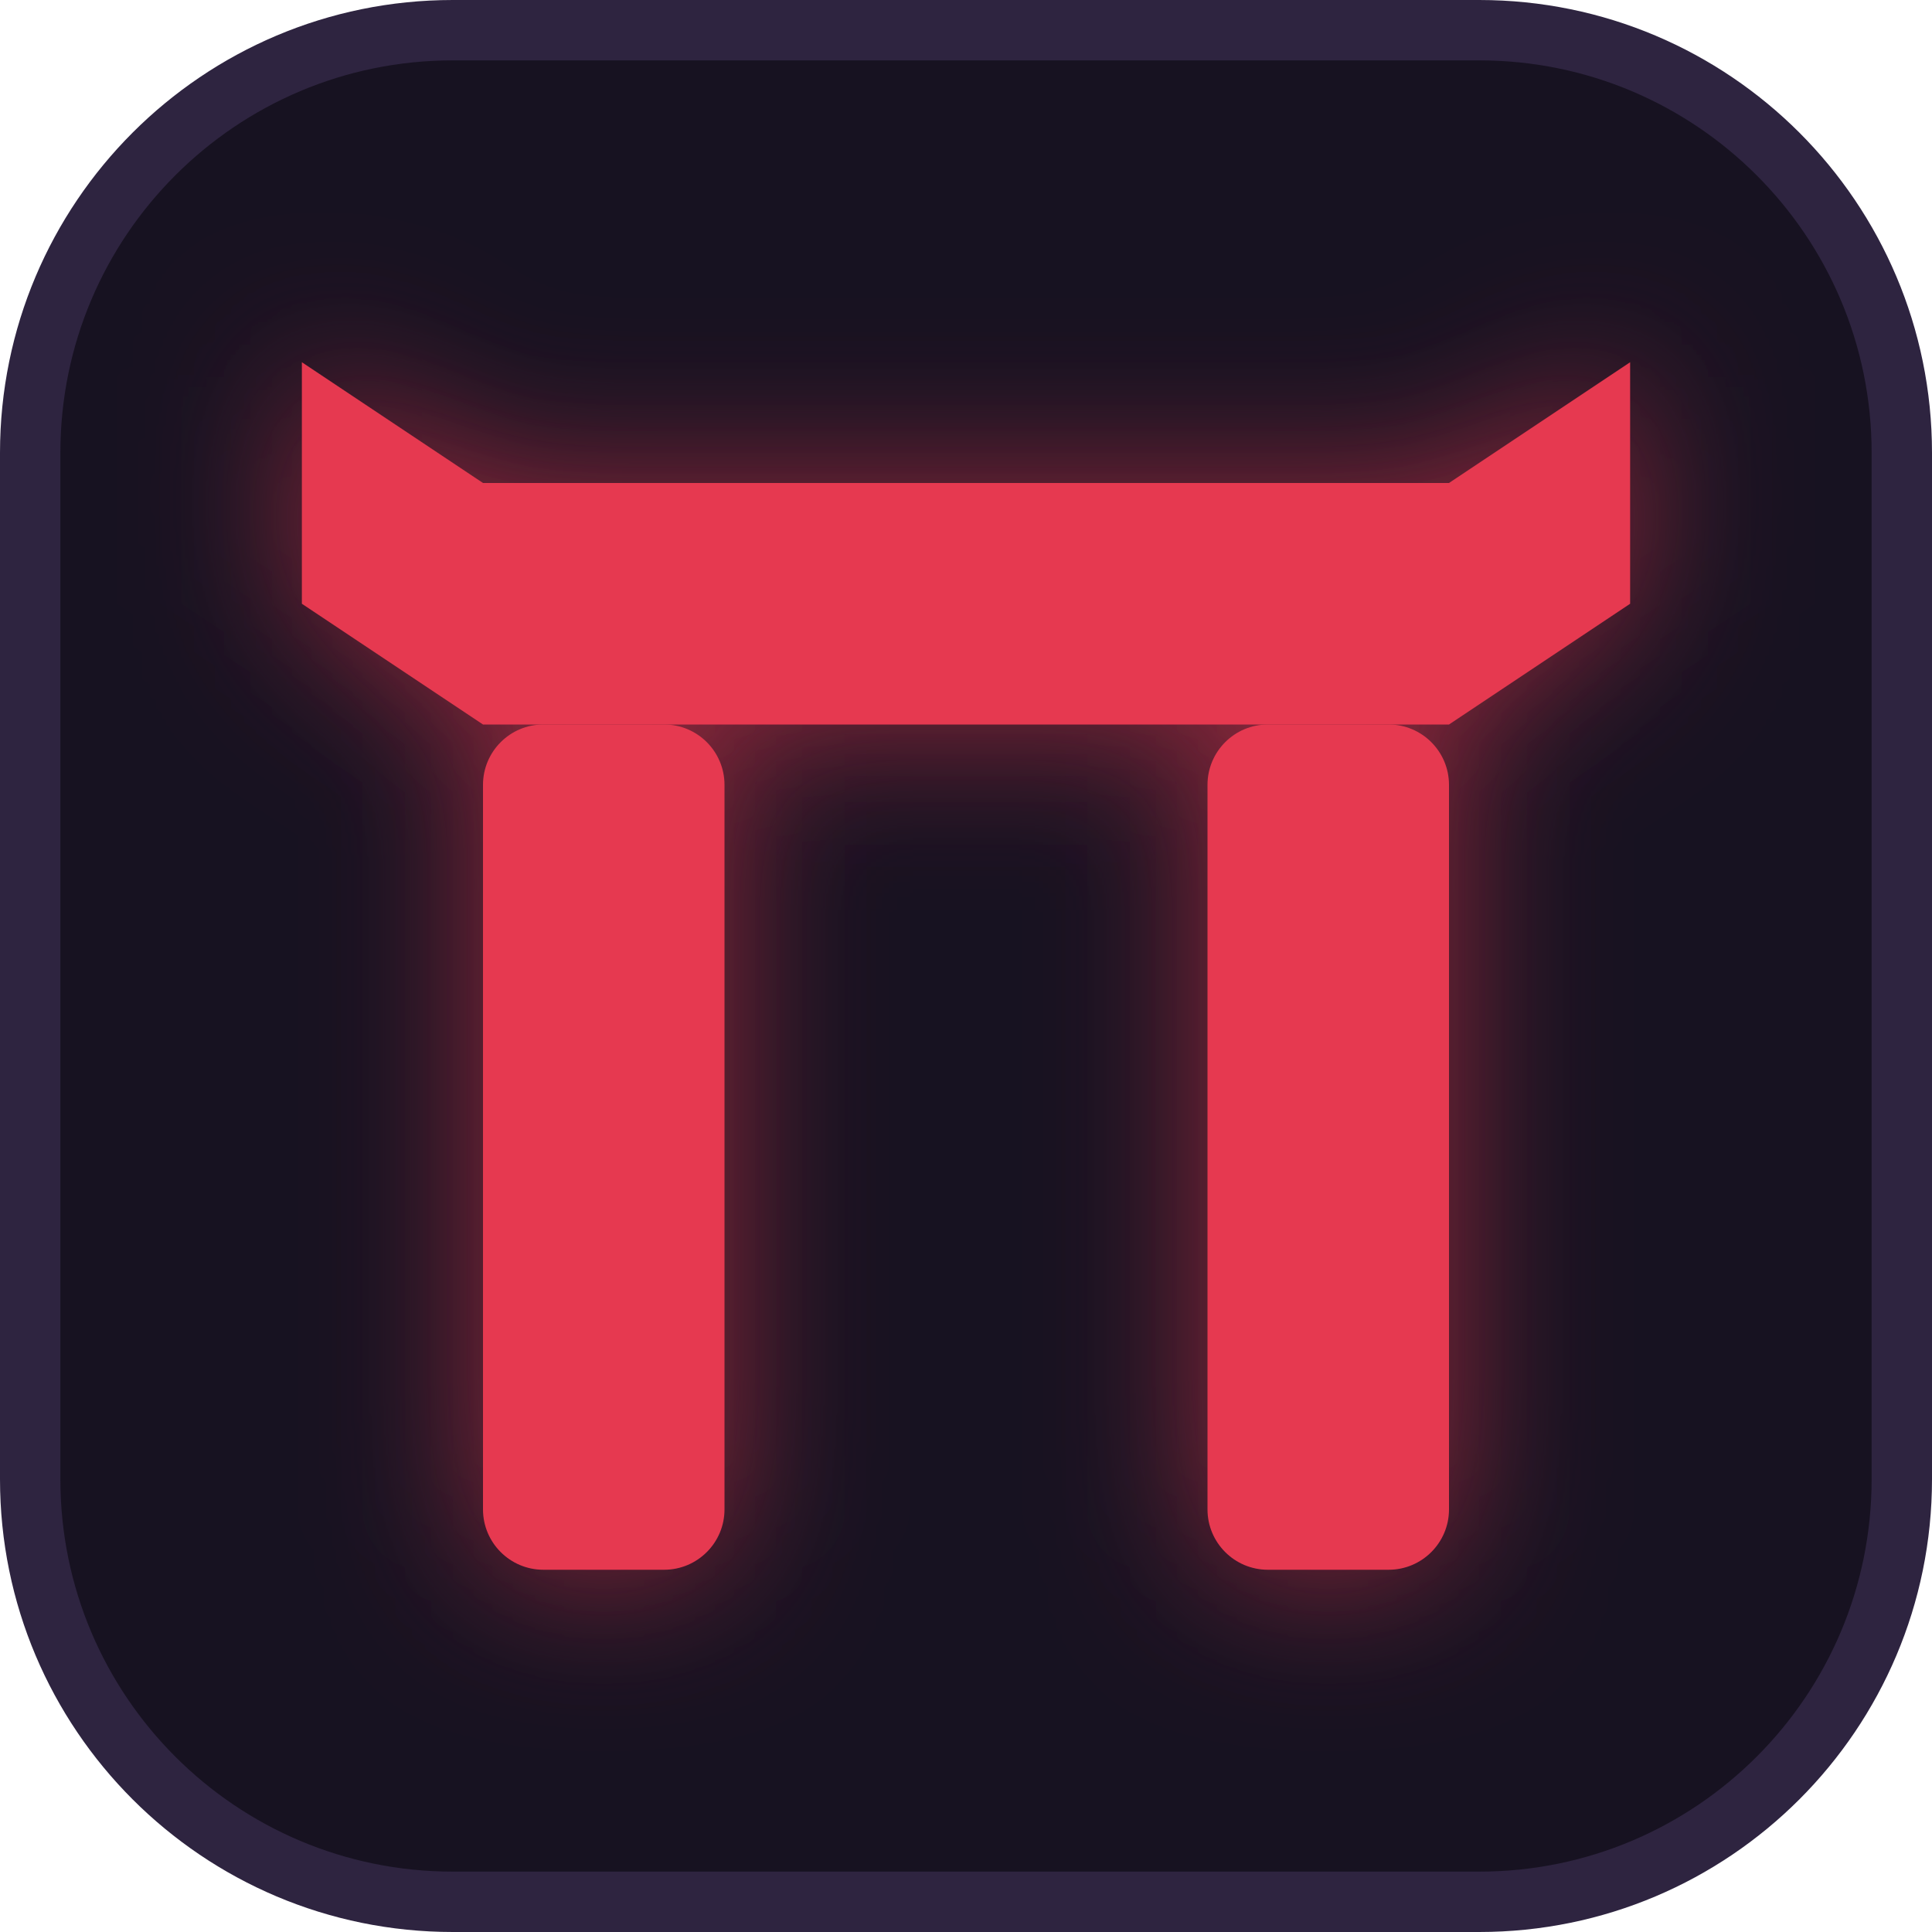
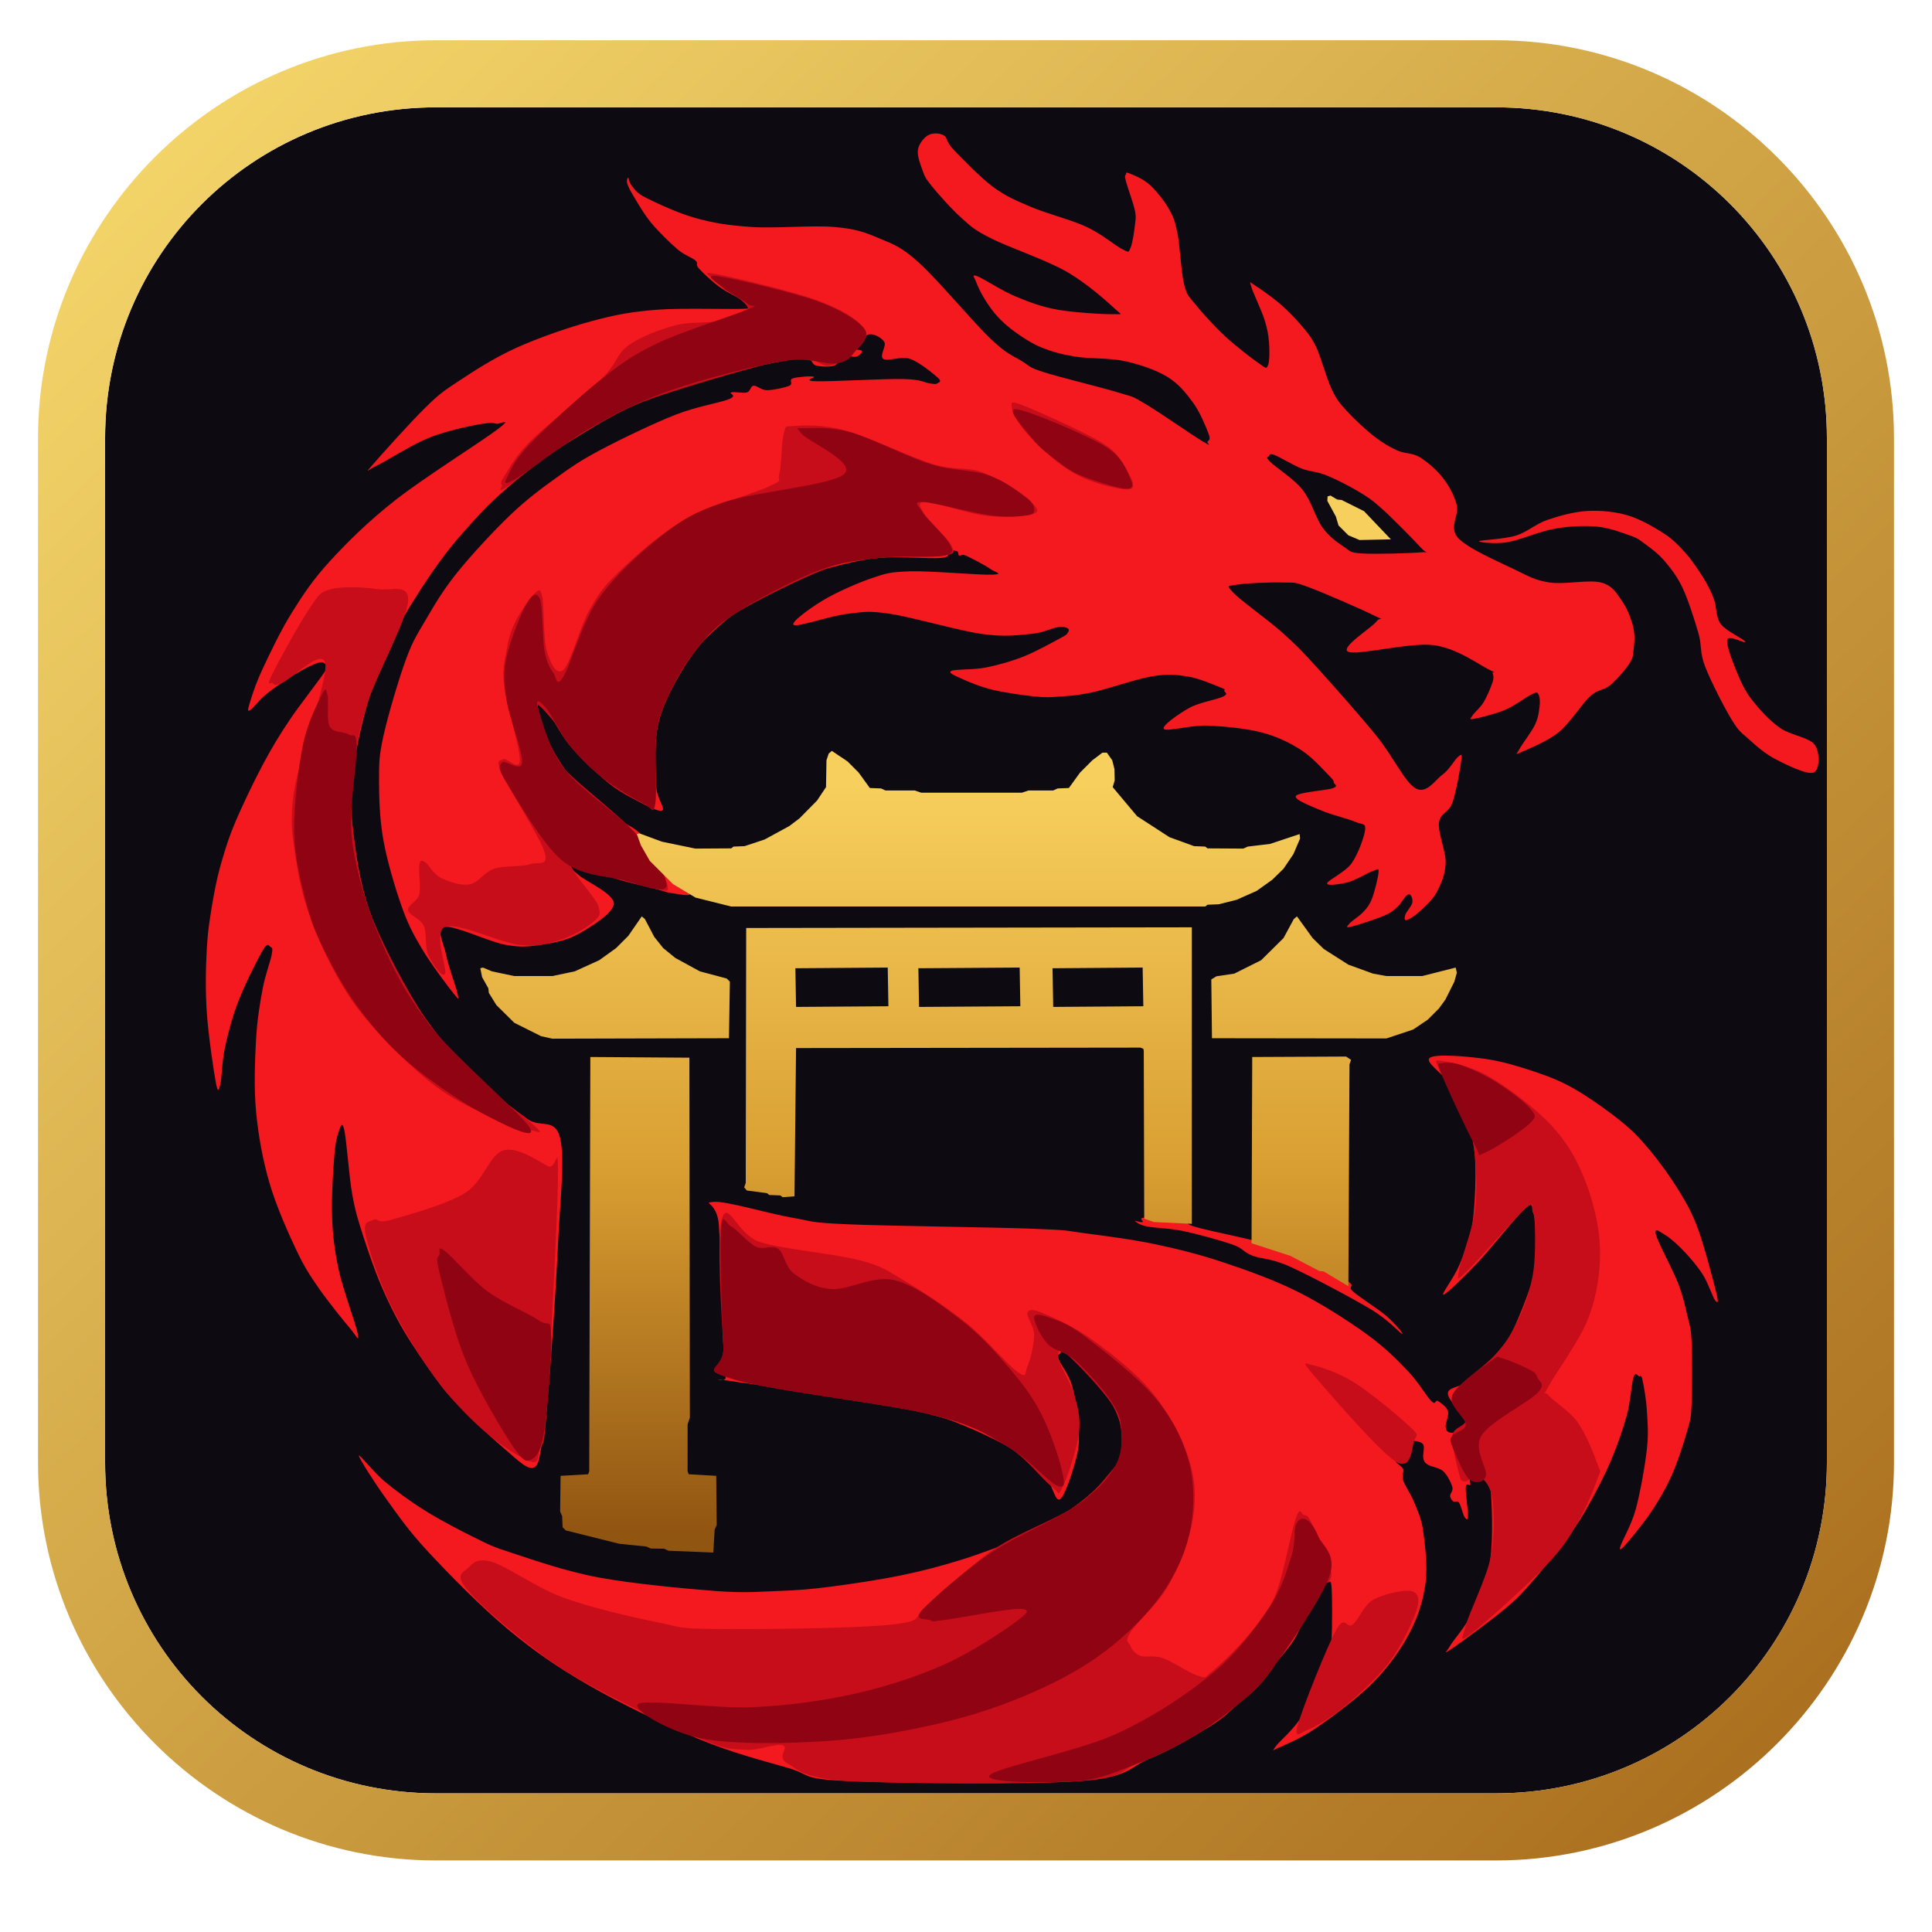
- <svg xmlns="http://www.w3.org/2000/svg" viewBox="0 0 32 32">
-   <rect x="0.5" y="0.5" width="31" height="31" rx="7" ry="7" fill="#171221" stroke="#2e2440" stroke-width="1" />
+ <svg xmlns="http://www.w3.org/2000/svg" viewBox="80 80 864 864">
  <defs>
-     <filter id="gate-glow" x="-60%" y="-60%" width="220%" height="220%">
-       <feGaussianBlur stdDeviation="1.3" />
-     </filter>
+     <linearGradient id="gold" x1="0" y1="0" x2="1" y2="1">
+       <stop offset="0" stop-color="#f8db6e" />
+       <stop offset="1" stop-color="#a6691a" />
+     </linearGradient>
+     <linearGradient id="gate" gradientUnits="userSpaceOnUse" x1="0" y1="430" x2="0" y2="765">
+       <stop offset="0" stop-color="#f7cf5d" />
+       <stop offset=".52" stop-color="#d99e31" />
+       <stop offset="1" stop-color="#915512" />
+     </linearGradient>
  </defs>
-   <g fill="#e63950" opacity="0.6" filter="url(#gate-glow)">
-     <rect x="8" y="12" width="4" height="14" rx="1" />
-     <rect x="20" y="12" width="4" height="14" rx="1" />
-     <path d="M5,10 L5,6 L8,8 L24,8 L27,6 L27,10 L24,12 L8,12 Z" />
-   </g>
-   <g fill="#e63950">
-     <rect x="8" y="12" width="4" height="14" rx="1" />
-     <rect x="20" y="12" width="4" height="14" rx="1" />
-     <path d="M5,10 L5,6 L8,8 L24,8 L27,6 L27,10 L24,12 L8,12 Z" />
-   </g>
+   <path fill="#0d0a12" d="M275 128H749C831 128 897 194 897 276V734C897 816 831 882 749 882H275C193 882 127 816 127 734V276C127 194 193 128 275 128Z" />
+   <path fill="#f3191e" fill-rule="evenodd" d="M318 736.5C314.9 736.8 309.6 731.2 304 726.5S289.4 713.1 284.5 708S278.5 701.5 274.5 696S264.5 681.8 260.5 675S253.5 662 250.5 655S244.7 639.8 242.5 633S238.9 621.9 237.5 614S235 590.2 234 585.5S232.2 584.1 231.5 586S230 590.7 229.5 597S228.2 615.5 228.5 624S229.6 639.2 231.5 648S239.2 672.2 240 676.5S239.4 677.4 236.5 674S226.5 661.8 222.5 656S216.2 646.8 212.5 639S203.5 619.3 200.5 609S195.5 587.7 194.5 577S194 554.2 194.5 545S196.3 528.3 197.5 522S200.9 510.1 201.5 507S201.7 503.8 201 503.5S199.9 500.9 197.5 505S189.3 520.7 186.5 528S181.8 542.8 180.5 549S179.2 562.5 178.5 565S177.5 569.3 176.5 564S173.2 543 172.5 533S172 512.7 172.5 504S174.3 487.7 175.5 481S177.8 469.7 179.5 464S182.5 454 185.5 447S193.5 429.5 197.5 422S204.8 409 209.5 402S222.8 384.2 225.5 380S226.1 377.6 225.5 377S224.2 375.8 222 376.5S215.8 379.2 212 381.5S202.3 387.8 199 390.5S193.2 396.8 192 397.5S190.6 398.1 191.5 395S194.3 385.8 197.5 379S205.5 362 210.5 354S219.8 339.4 227.5 331S244.5 313.3 257 303.5S295 277.7 302.5 272S303.1 269.9 302 269.5S299.3 269 296 269.5S286.7 271.2 282 272.5S273.7 274.8 268 277.5S251.6 286.8 248 288.5S242.8 292.3 246.5 288S263.6 268.8 270 262.5S278.2 255 285 250.5S301 240 311 235.5S334.5 226.3 345 223.5S362.4 219.4 374 218.5S407.8 218.5 414.5 218S416.1 217.1 414 215.5S405.6 211.1 402 208.5S394.3 202 392.5 200S392.6 197.9 391 196.5S386.2 194.2 383 191.5S374.8 183.9 371.5 180S365.3 171 363.5 168S360.9 163.4 360.5 162S360.7 159.3 361 159.5S361.2 161.5 362.5 163S364.2 166.1 369 168.5S383.2 175.3 391 177.5S405.7 180.8 416 181.5S443.5 180.7 453 181.5S466.7 183.8 473 186.5S482.7 190 491 197.5S515.3 224.2 523 231.5S533 239 537 241.5S539.8 244.2 547 246.5S572.5 253.2 580 255.5S585.7 256.8 592 260.5S613.3 274.7 618 277.5S619.6 278.1 620 277.5S621.6 276.9 620.5 274S616.6 264.2 613.5 260S607.1 251.6 602 248.5S589.8 243 583 241.5S567.2 240.5 561 239.5S550.5 237.3 546 235.5S537.2 230.8 534 228.5S528.8 224.4 526.5 222S522.2 216.7 520.5 214S517.1 207.8 516.5 206S514.1 202.4 517 203.5S528 210 534 212.5S545.7 217.2 553 218.5S573.8 220.6 578 220.5S582 221.2 578.5 218S566.2 206.8 557 201.5S530.8 190.5 523 186.5S514.4 181.4 510 177.5S499.4 166.6 496.5 163S493.5 158.7 492.5 156S490.1 149.6 490.5 147S493.1 141.6 495 140.5S500.1 139.4 502 140.5S502.8 143.2 506.5 147S518.2 159.2 524 163.5S534 169.5 541 172.5S559.2 178.3 566 181.5S578.8 189.9 582 191.5S584.6 192.8 585.5 191S587.2 183.8 587.5 181S588.2 177.3 587.5 174S584.2 163.7 583.5 161S583.2 158.6 583.5 158S583.2 156.8 585 157.5S591.1 159.9 594 162.5S600.4 169.4 602.5 173S605.3 178.3 606.5 184S608.2 201.7 609.5 207S611.4 212.1 614.5 216S623.2 226.1 628 230.5S639.8 240.3 643 242.5S646.2 245.1 647 243.5S647.8 236.4 647.5 233S646.8 227.2 645.5 223S640.2 210.6 639.5 208S638.9 206.2 641 207.5S648.6 212.6 652 215.5S658.8 221.8 661.5 225S666.2 230.2 668.5 235S673.2 249.2 675.5 254S679.2 260.4 682.5 264S691.2 272.6 695 275.5S701.7 280 705 281.5S711.6 282.4 715 284.5S722.8 290.4 725.5 294S730.4 301.6 731.5 306S727.8 315.8 732 320.5S750.2 331.2 757 334.5S766.5 339.5 773 340.5S790.6 339.1 796 340.5S803.1 345.6 805.5 349S809.7 357.3 810.5 361S810.8 368.3 810.5 371S810.2 374.4 808.5 377S802.9 384.1 800 386.5S794.8 388 791 391.5S782.2 403.3 777 407.5S762.9 415.2 760 416.5S758.4 417.1 759.5 415S765 407.2 766.5 404S768.2 398.2 768.5 396S768.6 391.4 768 390.5S767.5 389.3 765 390.5S757.3 395.7 753 397.5S741.4 401.1 739 401.5S737.8 401.2 738.5 400S742 396.5 743.5 394S746.8 387.2 747.5 385S747.8 381.9 747.5 381S750.4 381.6 746 379.5S731.5 369.8 721 368.5S687.2 373.2 683 371.5S693.5 360.7 695.5 358S700.1 358.1 695 355.5S671.8 345 665 342.5S659.3 340.7 654 340.5S636.8 340.8 633 341.5S628.2 341.5 631.5 345S646.8 357 653 362.5S661.4 370.2 668.5 378S688.1 399.9 695.5 409S708.1 429.6 713 432.5S721.8 428.8 725 426.5S730.6 419.6 732 418.5S733.9 416.6 733.5 420S731.2 434.3 729.5 439S724 443.5 723.5 448S726.7 460.8 726.5 466S724.4 475.4 722.5 479S717.2 485.4 715 487.5S710.1 491.2 709 491.5S708.1 490.2 708.5 489S711.1 485.4 711.5 484S711.4 481.1 711 480.5S710 479.7 709 480.5S706.7 484 705 485.5S702.5 488 699 489.5S686.6 493.9 684 494.5S682.6 494.1 683.5 493S687.8 489.8 689.5 488S692.3 485 693.5 482S696.4 472.1 696.5 470S696.2 468.8 694 469.5S686.4 473.6 683 474.5S673.2 476.4 673.5 475S681.7 470 684.5 466S690.2 454.1 690.5 451S689.2 448.9 686 447.5S675.4 444.4 671 442.5S658.7 437.7 659.5 436S673.2 433.5 676 432.5S676.8 430.9 676.5 430S676.9 429.4 674.5 427S667.1 418.8 662 415.5S651 409.3 644 407.5S627.2 404.8 620 404.5S601.8 407.3 600.5 406S607.6 398.9 612 396.5S624.4 392.8 627 391.5S627.7 389.7 627.5 389S628.8 388.6 626 387.5S616.2 383.3 611 382.5S602 381.3 595 382.5S575.8 388 569 389.5S558.3 391.2 554 391.5S548 392 543 391.5S529.5 389.8 524 388.5S513.1 384.9 510 383.5S503.7 380.8 505.5 380S515.6 379.6 521 378.5S532.5 375.7 538 373.5S550.8 367.2 554 365.5S556.9 363.8 557.5 363S558.2 361.4 557.5 361S555.8 360.1 553 360.5S546.7 363 541 363.5S529.5 365 519 363.5S488 356 478 354.5S466.2 353.7 459 354.5S436.8 360.5 435 359.5S442.2 352 448 348.5S463.5 340.7 470 338.5S478.1 335.8 487 335.5S517.5 337.2 523.5 337S524.9 335.9 523 334.5S514.3 329.5 512 328.5S509.7 328.8 509 328.5S508.8 326.8 508 326.5S505.2 326 504 326.5S506.2 329 501 329.5S481.7 328.7 473 329.5S455.3 332.8 449 334.5S440.3 337.2 435 339.5S422.7 345 417 348.5S405.6 356.4 401 360.5S393.2 367.8 389.5 373S381.2 386 378.5 392S374.3 402.3 373.5 409S373.1 426.4 373.5 432S377.9 441.8 376 442.5S366.5 439 362 436.5S353.6 431.4 349 427.5S338.6 418.1 334.5 413S326.4 399.9 324.5 397S323.7 395.7 323 395.5S320.2 393.6 320.5 396S322 404.7 324.5 410S331.2 422.6 335.5 428S344.9 438.4 350 442.5S362.2 448.8 366 452.5S368.8 460.6 372.5 465S387.1 476.6 388.5 479S383.6 479.8 381 479.5S377.5 478.7 373 477.5S359.7 474.5 354 472.5S342 466.7 339 465.5S336.6 465.1 336 465.5S335 467 335.5 468S335.8 468.8 339 471.5S354.5 479.7 354.5 484S344.4 494.4 339 497.5S327.5 501.7 322 502.5S313.2 503.8 306 502.5S283.4 493.8 279 494.5S278.6 502.1 279.5 507S283.9 521.1 284.5 524S285.7 527.8 283 524.5S272.4 510.6 268.5 504S262.3 493 259.5 485S253.2 465.3 251.5 456S249.5 436.8 249.5 429S249.5 418 251.5 409S258.3 383.7 261.5 375S266.7 363.5 270.5 357S278.2 343.8 284.5 336S300.6 317.6 308 310.5S322.3 298.3 329 293.5S339.2 286.2 348 281.5S372.3 269.3 382 265.5S401.8 260.2 406 258.5S405.7 256 407 255.5S412.3 256 414 255.5S415.5 252.7 417 252.5S420.3 254.5 423 254.5S431.2 253.3 433 252.5S433 250.2 434 249.5S437.3 248.7 439 248.5S443 248.2 444 248.5S438.3 250.3 445 250.5S475.5 249.3 484 249.5S493.5 251.2 496 251.5S498.4 251.9 499 251.5S501.5 250.8 499.5 249S491.1 241.9 487 240.5S476.9 241.8 475 240.5S476.5 234.8 475.5 233S471.2 229.3 469 229.5S463.6 232.9 462.5 234S462 235.5 462.5 236S465.4 236.4 465.5 237S464.4 239.1 463 239.5S458.7 238.8 457 239.5S455 242.8 453 243.5S447 244 445 243.5S443.5 240.8 441 240.5S437.2 240.2 430 241.5S406.3 246.3 398 248.5S387.2 251.7 380 254.5S363.8 260.8 355 265.5S334.5 277.5 327 282.5S315.4 290.9 310 295.5S299.9 304.2 294.5 310S283.2 322.3 277.5 330S265 348.2 260.5 356S253.2 370.7 250.5 377S246.3 387.7 244.5 394S240.7 408.5 239.5 415S237.8 427.5 237.5 433S236.8 441.2 237.5 448S239.7 466 241.5 474S245.5 488.5 248.5 496S254.7 510.8 259.5 519S271.4 537.4 277.5 545S289.6 558.6 296 564.5S310.2 576.4 316 580.5S328.2 579.6 330.5 589S330.3 618.7 329.5 637S326.7 684.3 325.5 699S323.8 718.8 322.5 725S321.1 736.2 318 736.5ZM715.5 327C719.9 326.6 718.4 328.2 715.5 325S702.8 311.8 698 307.5S691.2 302 687 299.5S677.2 294.2 673 292.5S665.8 291 662 289.5S652.4 284.4 650 283.5S647.8 283.5 647.5 284S645.5 284 648 286.5S658.6 294.1 662.5 299S668.4 311.8 671.5 316S678.1 322.6 681 324.5S683.2 327.1 689 327.5S711.1 327.4 715.5 327ZM891 425.5C888.1 426.6 878.8 422 874 419.5S865.2 413.4 862 410.5S857.8 407.4 854.5 402S845 384.5 842.5 378S841.2 368.8 839.5 363S835 348.3 832.5 343S827.2 334.2 824.5 331S818.6 325.4 816 323.5S812.7 320.8 809 319.5S799.7 316 794 315.5S781.7 315.3 775 316.5S759.6 321.6 754 322.5S740.8 322.5 741.5 322S752.9 321.1 758 319.5S766.7 314.3 772 312.5S784 308.8 790 308.5S802.3 308.8 808 310.5S819.8 315.8 824 318.5S830.6 323.8 833.5 327S839.3 334.5 841.5 338S845.2 344.5 846.5 348S847.2 355.8 849.5 359S860 365.8 860.5 367S853.2 363.8 852.5 366S854.7 375.5 856.5 380S860.2 388.8 863.5 393S871.3 402.2 876 405.5S889 409.7 891.5 413S893.9 424.4 891 425.5ZM563 876.5C540.5 878.2 480.8 877.5 459 876.5S443.2 873.7 432 870.5S406.8 863.7 392 857.5S357.2 841.7 343 833.5S318.9 818.4 307 808.5S280.6 783.8 271.5 774S257.7 757.2 252.5 750S240.6 732.2 240.5 731S247.1 738.4 252 742.5S263.3 751.3 270 755.5S285.5 764.3 292 767.5S299.7 771.5 309 774.5S332.8 782.7 348 785.5S386.7 790.5 400 791.5S419.3 791.8 428 791.5S442.8 790.7 452 789.5S473.3 786.5 483 784.5S501 780.3 510 777.5S530 770.5 537 767.5S547.2 762.5 552 759.5S561.9 752.9 566 749.5S573.9 742.2 576.5 739S580.8 734 581.5 730S582.2 720.2 580.5 715S575.4 703.9 571.5 699S559.9 687.8 557 685.5S554.6 685.1 554 685.5S552.6 685.6 553.5 688S558 694.5 559.5 700S562.3 715.2 562.5 721S561.9 730.1 560.5 735S556 749.3 554 750.5S550.8 744.8 548.5 742S543.1 736.1 540 733.5S534.8 729.2 530 726.5S516.7 719.8 511 717.5S503.7 714.5 496 712.5S480 708 465 705.5S416.1 699.1 406 697.5S404.9 698.6 404.5 696S404 693.3 403.5 682S402.2 638.8 401.5 628S393.6 618.1 399 617.5S424 622.8 434 624.5S441 626.7 459 627.5S524.3 628.8 542 629.5S555.8 630.3 565 631.5S586.7 634.3 597 636.5S616.5 641 627 644.5S649.3 652.2 660 657.5S682.8 670.6 691 676.5S704.7 688 709.5 693S717.8 704.2 720 706.5S721.8 705.8 723 706.5S726.9 709.1 727.5 711S726.4 716.4 726.5 718S727.1 720.1 728 720.5S730.9 720.8 732 720.5S733.9 719.9 734.5 719S736.7 717.7 735.5 715S727.2 705.9 727.5 703S733.3 700.5 737 697.5S746.2 688.8 749.5 685S754 680 756.5 675S762.8 660.3 764.5 655S766.2 647.3 766.5 643S766.7 632.5 766.5 629S766.2 623.4 765.5 622S766.2 616.7 762 620.5S746.6 638.6 740.5 645S726.8 658.8 725.5 659S730.3 651.3 732.5 646S737.3 635.3 738.5 627S740.2 604.2 739.5 596S736.5 583.3 734.5 578S730 568.2 727.5 564S716.8 554.8 719.5 553S736.1 552.4 744 553.5S760.2 557.2 767 559.5S778.7 563.8 785 567.5S799.6 577.1 805 581.5S813.2 588.9 817.5 594S826.8 606 830.5 612S836.7 622.3 839.5 630S846.2 652.8 847.5 658S848 662.8 847 661.5S843.8 653.6 841.5 650S836.2 642.9 833.5 640S827.2 633.8 825 632.5S819.6 628.4 820.5 632S828.2 648 830.5 654S833.5 663.7 834.5 668S836.2 673.3 836.5 680S836.8 701.3 836.5 708S836 714.7 834.5 720S830.2 734 827.5 740S821.7 751.2 818.5 756S810.8 766.3 808.5 769S804 774.3 804.5 772S809.5 762.3 811.5 755S815.7 735.3 816.5 728S816.8 716.2 816.5 711S815.1 699.6 814.5 697S813.7 695.7 813 695.5S811.4 693.1 810.5 696S809.2 706.8 807.5 713S803.3 726.3 800.5 733S793.7 747.3 790.5 753S785.7 761.3 781.5 767S770.2 781.6 765.5 787S759.1 794.4 753 799.5S733.1 814.8 729 817.5S726.9 818.8 728.5 816S735.5 807.5 738.5 801S745.2 786.3 746.5 777S747.2 751.1 746.5 745S743.5 741.2 742 740.5S738.2 740.4 737.5 741S737.8 743.3 737.5 744S735.7 742.7 735.5 745S736.6 755.8 736.5 758S735.7 759.5 735 758.5S733.3 753.2 732.5 752S730.7 752 730 751.5S728.6 750.1 728.5 749S730 746.8 729.5 745S727.3 739.7 725.5 738S720 736 718.5 735S716.8 733.5 716.5 732S717.2 727.2 716.5 726S712.9 724.2 712 724.5S711.5 727 711 727.5S710.1 726.8 709 727.5S705.2 730.9 704.5 732S704 733.2 704.5 734S707 735.7 707.5 737S706.7 739.5 707.5 742S711 748.2 712.5 752S715.7 759 716.5 765S718.5 780.5 717.5 788S714.3 802.7 710.5 810S701.4 824.9 694.5 832S676.1 847.6 669 852.5S655.1 860.1 652 861.5S648.8 863.4 650.5 861S658.7 853.5 662.5 847S671.3 827.7 673.5 822S675.2 818.3 675.5 813S675.8 794.2 675.5 790S674.6 787.9 674 787.5S672.6 786.8 672 787.5S671.2 791.1 670.5 792S668.8 790.7 667.5 793S664.7 801.7 662.5 806S659.6 812.8 654.5 819S638.2 837.6 632 843.5S623.3 850.7 617 854.5S603 862.8 594 866.5S585.5 874.8 563 876.5ZM707 676.5C705.8 676 701.3 670.5 693 665.5S665.8 650.5 657 646.5S644.3 643.2 640 641.5S636.2 638.3 631 636.5S615.3 631.8 609 630.5S596.6 629.2 593 628.5S587.8 626.3 587.5 626S590.2 626.8 591 626.5S588.5 624.7 592 624.5S608.3 624.8 612 625.5S607 626.3 614 628.5S642.7 634.5 654 638.5S676.8 649.3 682 652.5S682 654.8 685 657.5S696.3 665.3 700 668.5S708.2 677 707 676.5Z" />
+   <path fill="#c70c1a" fill-rule="evenodd" d="M307 297.5C301.6 301.1 304.8 297.8 304.5 297S303.3 296.3 305.5 293S310.2 284.2 317.5 277S341.8 256.6 349 249.5S355.5 238.5 361 234.5S375.3 227.3 382 225.5S395.6 224.8 401 223.5S414.6 220.9 414.5 218S402.9 208.6 400.5 206S392.4 201.1 400 202.5S434.9 210.4 446 214.5S463.8 223.2 466.5 227S465.1 234.2 462.5 237S454.6 242.9 451 243.5S445.5 240.7 441 240.5S436.2 239.3 424 242.5S382.5 254 368 259.5S347.2 269.2 337 275.5S312.4 293.9 307 297.5ZM586 298.5C583.8 299.8 574.3 297.3 569 295.5S559.1 291.2 554 287.5S542.1 277.2 538.5 273S532.6 263.9 532.5 262S531.4 258.9 538 261.5S564.6 273.1 572 277.5S580.2 284.5 582.5 288S588.2 297.2 586 298.5ZM279 515.5C277.8 517.6 273.1 510.6 271.5 507S271 497.3 269.5 494S262.8 489.3 262.5 487S266.7 483.3 267.5 480S267.1 469.4 267.5 467S268.4 464.6 270 465.5S273.7 470.8 277 472.5S286 476.2 290 475.5S296.5 470 301 468.5S313.2 467.8 317 466.5S325.6 467.8 323.5 461S307.6 432.9 304.5 426S303.7 420.5 305 419.5S312.4 425.4 312.5 420S306.5 395.2 305.5 387S305.7 375.8 306.5 371S308.4 362.2 310.5 358S317 347.3 319 345.5S321.6 342.8 322.5 347S322.9 365.6 324.5 371S328.8 382.5 332 379.5S339.4 360.2 343.5 353S349.4 342.8 356.5 336S374.8 318.9 386 312.5S416.9 300.9 424 297.5S427.4 295.9 428.5 292S429.4 277.6 430.5 274S430.4 270.8 435 270.5S447.7 269.7 458 272.5S486.7 284.3 497 287.5S512.4 288.4 520 291.5S539.3 302.8 542.5 306S542.8 309.8 539 310.5S527.5 311.5 520 310.5S498.4 304.6 494 304.5S491.6 306.8 493.5 310S504.1 320.9 505.5 324S507.4 327.6 502 328.5S481.8 328.5 473 329.5S460 330.2 449 334.5S416.9 349.1 407 355.5S394.2 366.9 389.5 373S381.2 386 378.5 392S374.4 401.1 373.5 409S373.9 434.4 373 439.5S372 441.5 368 439.5S356.8 434.8 349 427.5S325.1 398.4 321 395.5S322.6 405.2 324.5 410S325.8 416.8 332.5 424S356.8 444.3 364.5 453S377.6 472.1 378.5 476S377.1 478.2 370 476.5S339.8 464.1 336 465.5S346 480.5 347.5 485S347.9 489.9 345 492.5S335.5 498.8 330 500.5S320.5 503.5 312 502.5S284.5 492.3 279 494.5S280.2 513.4 279 515.5ZM318 585.5C313.1 584.1 297.7 579 289 574.5S274.4 566.1 266 558.5S246.1 539.6 238.5 529S224.8 505.7 220.5 495S214 475.2 212.5 465S209.3 448.7 211.5 434S226.4 385.1 225.5 377S209.9 384.1 206 385.5S202.8 386.1 202 385.5S198.8 387.6 201.5 382S214.1 358.4 218.5 352S222.9 344.9 228 343.5S243.2 342.6 249 343.5S263.2 340.6 262.5 349S248.5 381.8 244.5 394S239.7 413 238.5 422S236.3 437 237.5 448S240 473.3 245.5 488S262.1 523.2 270.5 536S288 556.7 296 564.5S314.8 579.5 318.5 583S322.9 586.9 318 585.5ZM738 810.5C732 815 734.1 812.6 735.5 807S744.5 786.3 746.5 777S748.2 757.1 747.5 751S744.1 741.9 742 740.5S736.6 742.8 735 742.5S733.4 742.4 732.5 739S729 726 729.5 722S735.5 718 735.5 715S727.2 709 729.5 704S744.5 690.8 749.5 685S756.8 674.8 759.5 669S764.3 656.7 765.5 650S766.5 633.7 766.5 629S766.2 623.4 765.5 622S766.9 616.1 762 620.5S740.9 643.9 736 648.5S731.9 652.4 732.5 648S738.3 630.7 739.5 622S740.3 603.3 739.5 596S737.2 584.3 734.5 578S725.1 561.9 723.5 558S721.2 553.9 725 554.5S737.9 556.8 746 561.5S766.4 575.4 773.5 583S784.8 597.8 788.5 607S795.2 627.7 795.5 638S794.3 658.7 790.5 669S775.5 694.2 772.5 700S770.3 701.3 772.5 704S781.8 710.8 785.5 716S793 730.8 794.5 735S796 736.7 794.5 741S789.3 754.5 785.5 761S779.4 771.8 771.5 780S744 806 738 810.5ZM317 733.5C312.8 732.1 303.1 725.8 296 719.5S281.4 705.4 274.5 696S259.7 673.7 254.5 663S244.8 638.2 243.5 632S245.1 626.6 247 625.5S248.2 627.5 255 625.5S279.7 618.7 288 613.5S298.8 596.5 305 594.5S320.9 599.4 325 601.5S329.6 588.9 329.5 607S325.8 689.8 324.5 710S322.8 724.1 321.5 728S321.2 734.9 317 733.5ZM562 876.5C540.5 877.8 481.7 877.8 460 876.5S437 871.2 432 868.5S433.2 861.5 430 860.5S419.2 863 413 862.5S405.2 862.7 393 857.5S354 839.5 340 831.5S317.8 816.6 309 809.5S290.8 793.7 287.5 789S286.9 783.2 289 781.5S292.8 776.3 300 778.5S319.7 790 332 794.5S362.7 803.2 374 805.5S382.5 808.3 400 808.5S463.2 808.3 479 806.5S487.3 803.2 495 797.5S514 779.8 525 772.5S552.1 759.6 561 753.5S575.1 739.9 578.5 736S581.5 734.3 581.5 730S582.6 717.4 578.5 710S561.2 689.2 557 685.5S552.9 684.9 553.5 688S559 698.5 560.5 704S563.4 714.1 562.5 721S557.1 741.6 555 745.5S554.2 747.7 550 744.5S539 731.8 530 726.5S516.5 717.5 496 712.5S422.4 701.6 407 696.5S404.2 694 403.5 682S400.2 632.2 403 624.5S409.8 632.3 420 635.5S453.3 640.7 464 643.5S476 647.8 484 652.5S503.5 664.7 512 671.5S530.4 690.2 535 693.5S538.2 693.8 539.5 691S542.5 681 542.5 677S538.8 668.6 539.5 667S542.1 665.4 547 667.5S560.9 673.6 569 679.5S588.4 694.2 595.5 703S608.5 722.7 611.5 732S615 749.5 613.5 759S607.2 780.5 602.5 789S588.3 805.5 585.5 810S584.8 814.2 585.5 816S587.6 819.6 590 820.5S595.7 820 600 821.5S612.3 828.5 616 829.5S618.2 830.6 622 827.5S633.8 816.8 638.5 811S647 801.7 650.5 793S657.4 764.9 659.5 759S661.8 757.2 663 757.5S664.6 757.2 666.5 761S673.2 775.7 674.5 780S675.7 784.8 674.5 787S671.8 786.3 667.5 793S654.4 818.6 648.5 827S638.1 838.4 632 843.5S619.2 853.3 612 857.5S597.3 865.3 589 868.5S583.5 875.2 562 876.5ZM704 733.5C696.5 728.7 673.7 702.2 667.5 695S663.9 689.9 667 690.5S678.8 693.9 686 698.5S706.1 713.8 710.5 718S713.6 721.4 712.5 724S711.5 738.3 704 733.5ZM665 853.5C661.4 854.9 658.4 858.4 660.5 851S673.4 816.4 677.5 809S682.2 808.8 685 806.5S689.7 798 694 795.5S707.8 790.8 711 791.5S715.1 794.8 713.5 800S706.8 815.9 701.5 823S688.1 837.4 682 842.5S668.6 852.1 665 853.5Z" />
+   <path fill="#900312" fill-rule="evenodd" d="M310 294.5C303.9 297.9 306.2 294.8 307.5 292S310.6 285.1 317.5 278S339.6 256.9 349 249.5S363.2 238.7 374 233.5S407.2 221.4 414 218.5S416.3 217.7 414.5 216S405.2 210.6 403 208.5S394 202.5 401 203.5S434.1 210.6 445 214.5S463.6 223.2 466.5 227S464.6 234.4 462.5 237S459.4 241.8 454 242.5S442.3 239.5 430 241.5S394.3 249.5 380 254.5S355.7 264.8 344 271.5S316.1 291.1 310 294.5ZM583 298.5C579.2 298.2 568.2 294.7 563 292.5S555.6 288.2 552 285.5S544.4 279.8 541.5 276S529.1 262.4 534.5 263S565.5 274.3 574 279.5S584 290.8 585.5 294S586.8 298.8 583 298.5ZM378 476.5C376.9 479.9 365.8 475.5 358 473.5S339.6 471.8 331 464.5S310.9 437.2 306.5 430S303.3 422.5 304.5 421S313.2 425.7 313.5 421S307.7 400.8 306.5 393S305 381.2 306.5 374S313 354.3 315.5 350S320.2 344.5 321.5 348S322.5 365.5 323.5 371S326.1 379.1 327.5 381S328.7 388 332 382.5S340.2 358.5 347.5 348S366.6 326.8 376 319.5S390.4 309.1 404 304.5S451.8 297.1 457.5 292S441.4 277.4 438.5 274S436.2 271.6 440 271.5S451.7 270.8 461 273.5S485.8 284.3 496 287.5S514.8 290 522 292.5S535.6 299.9 539 302.5S542.5 306.7 542.5 308S542.2 310.1 539 310.5S530.7 311.5 523 310.5S498.1 304.8 493 304.5S490.6 305.9 492.5 309S502.9 319.8 504.5 323S507.2 327.4 502 328.5S482.5 328.3 473 329.5S456 331.2 445 335.5S416.2 349.2 407 355.5S394.2 366.9 389.5 373S381.2 386 378.5 392S374.4 401.1 373.5 409S373.9 434.4 373 439.5S372 441.5 368 439.5S354.6 431.9 349 427.5S338.6 418.1 334.5 413S326.8 399.8 324.5 397S319.2 391.5 320.5 396S325.2 414.5 332.5 424S356.9 444.2 364.5 453S379.1 473.1 378 476.5ZM317 584.5C320.6 590.8 304 582.3 295 577.5S272.1 563.2 263 555.5S246.9 539.6 240.5 531S228.5 512.2 224.5 504S218.7 490.7 216.5 482S211.7 463.5 211.5 452S213.4 423.2 215.5 413S222.2 394.2 224 390.5S225.9 388.6 226.5 391S225.9 402.1 227.5 405S234 407 236 408.5S239.2 406.1 239.5 414S235.7 441.5 237.5 456S244.5 487 250.5 501S262.4 526.1 273.5 540S313.4 578.2 317 584.5ZM744 595.5C739.9 597.1 742.8 597.9 739.5 592S726.9 566.1 724.5 560S723.4 556.1 725 555.5S729.8 555 734 556.5S744.9 561.2 750 564.5S762.2 573 764.5 576S767.4 579.2 764 582.5S748.1 593.9 744 595.5ZM553 744.5C548.9 742.9 539.5 731.8 530 726.5S516.5 717.5 496 712.5S422.4 701.6 407 696.5S404.2 693.1 403.5 682S401.9 638.9 402.5 630S404.4 627.2 407 628.5S414.5 635.8 418 637.5S425.2 636.5 428 638.5S431 646.5 435 649.5S444.5 656 452 656.5S470.3 650.2 480 652.5S501.4 663.9 510 670.5S525.6 685.1 531.5 692S541.7 704.7 545.5 712S553.2 730.6 554.5 736S557.1 746.1 553 744.5ZM318 732.5C315.7 733.8 314.4 734.2 309.5 727S294 702 288.5 689S278.5 657 276.5 649S276.1 642.6 276.5 641S275.4 636.8 279 639.5S291 652.3 298 657.5S316.2 667.2 321 670.5S326.1 668.9 326.5 677S324.9 709.8 323.5 719S320.3 731.2 318 732.5ZM451 858.5C432.5 859.8 408.2 860.2 394 857.5S361.8 844.3 365.5 842S399.9 844.2 416 843.5S447.7 840.7 462 837.5S490 829.8 502 824.5S528.3 809.7 534 805.5S541.3 799.7 536 799.5S508.7 803.7 502 804.5S497.6 805.2 496 804.5S488 805 492.5 800S511.6 782.2 523 774.5S551.8 759.9 561 753.5S575.1 741.8 578.5 736S581.8 724 581.5 719S579.9 711.1 576.5 706S565.7 692.7 561 688.5S551.6 684.2 548.5 681S542.2 670.9 542.5 669S546.2 668.1 550 669.5S557.2 671.6 565 677.5S588.8 695.8 596.5 705S608.8 723.3 611.5 733S614.2 753.5 612.5 763S607.2 781.2 601.5 790S587.1 808.1 578 815.5S559.2 828.8 547 834.5S521 845.5 505 849.5S469.5 857.2 451 858.5ZM737 741.5C734.5 739.3 730.8 730.2 729.5 727S728.5 723.7 729.5 722S735.5 720 735.5 717S727.6 708.8 729.5 704S743.2 691.2 747 688.5S749.2 686.8 752 687.5S761.4 691.1 764 692.5S766.9 694.2 767.5 696S771.7 698.7 767.5 703S746.3 715.8 742.5 722S745.4 736.8 744.5 740S739.5 743.7 737 741.5ZM562 876.5C550.9 877.4 519.7 877.5 522.5 874S562.4 863.1 579 855.5S610.6 837.9 622 828.5S641.6 807.8 647.5 799S655.5 782.2 657.5 776S658.4 764.8 659.5 762S662.3 758.7 664 759.5S667.8 762.8 669.5 767S678 775 674.5 785S655.6 817.2 648.5 827S638.1 838.4 632 843.5S619.2 853.3 612 857.5S597.3 865.3 589 868.5S573.1 875.6 562 876.5Z" />
+   <path fill="url(#gate)" fill-rule="evenodd" d="M702 321.2 688 321.5 683 319.4 678.6 315 677.4 311 673.6 304 673.7 302 675 301.6 678 303.4 680 303.6 690 308.6ZM619 485.4 407 485.4 391 481.4 381 475.4 370.6 465 366.6 458 364.8 453 366 452.7 376 456.4 391 459.5 407 459.4 408 458.6 413 458.4 422 455.4 433 449.4 437.5 446 445.4 438 449.4 432 449.6 420 450.6 417 452 415.8 459 420.5 464 425.5 469 432.4 474 432.6 476 433.5 489 433.5 492 434.5 537 434.5 540 433.5 551 433.5 553 432.6 558 432.4 563 425.5 568.5 420 573 416.6 575 416.6 577.4 420 578.4 424 578.5 429 577.6 432 588.5 445 603 454.4 614 458.4 619 458.6 620 459.4 636 459.5 638 458.6 648 457.4 661.2 453 661.4 455 658.4 462 654 468.5 649 473.4 642 478.4 633 482.4 625 484.4 620 484.6ZM406 544.3 327 544.5 322 543.4 310 537.4 302 529.5 298.6 524 298.4 522 295.6 517 294.8 513 296 512.7 300 514.4 310 516.5 327 516.5 337 514.4 348 509.4 355.5 504 361 498.5 367 489.8 368.4 491 372.6 499 376.6 504 382 508.4 393 514.4 405 517.6 406.4 519ZM700 544.4 622 544.3 621.7 518 624 516.6 632 515.4 644 509.4 654 499.5 658.6 491 660 489.8 667 499.5 672 504.4 683 511.4 694 515.4 700 516.5 716 516.5 731 512.7 731.5 515 730.4 519 726.4 527 723.5 531 718.5 536 712 540.4ZM613 627.3 596 626.5 591.7 625 591.5 550 591.3 549 590 548.5 436 548.7 435.3 615 430 615.4 429 614.6 424 614.4 423 613.6 414 612.4 412.8 611 413.5 609 413.7 495 613 494.7ZM477.3 530 477 512.7 435.7 513 436 530.3ZM536.3 530 536 512.7 490.7 513 491 530.3ZM591.3 530 591 512.7 550.7 513 551 530.3ZM399 774.3 379 773.5 377 772.6 371 772.5 369 771.6 357 770.4 333 764.4 331.6 763 331.4 758 330.5 756 330.7 740 343 739.3 343.5 738 344 552.7 388.3 553 388.5 714 387.5 717 387.5 738 388 739.3 400.3 740 400.5 762 399.6 764ZM683 655.2 672 648.6 670 648.4 657 641.6 639.7 636 640 552.7 682 552.5 684.2 554 683.5 556Z" />
+   <path fill="url(#gold)" fill-rule="evenodd" d="M275 98H749C847 98 927 178 927 276V734C927 832 847 912 749 912H275C177 912 97 832 97 734V276C97 178 177 98 275 98ZM275 128C193 128 127 194 127 276V734C127 816 193 882 275 882H749C831 882 897 816 897 734V276C897 194 831 128 749 128H275Z" />
</svg>
